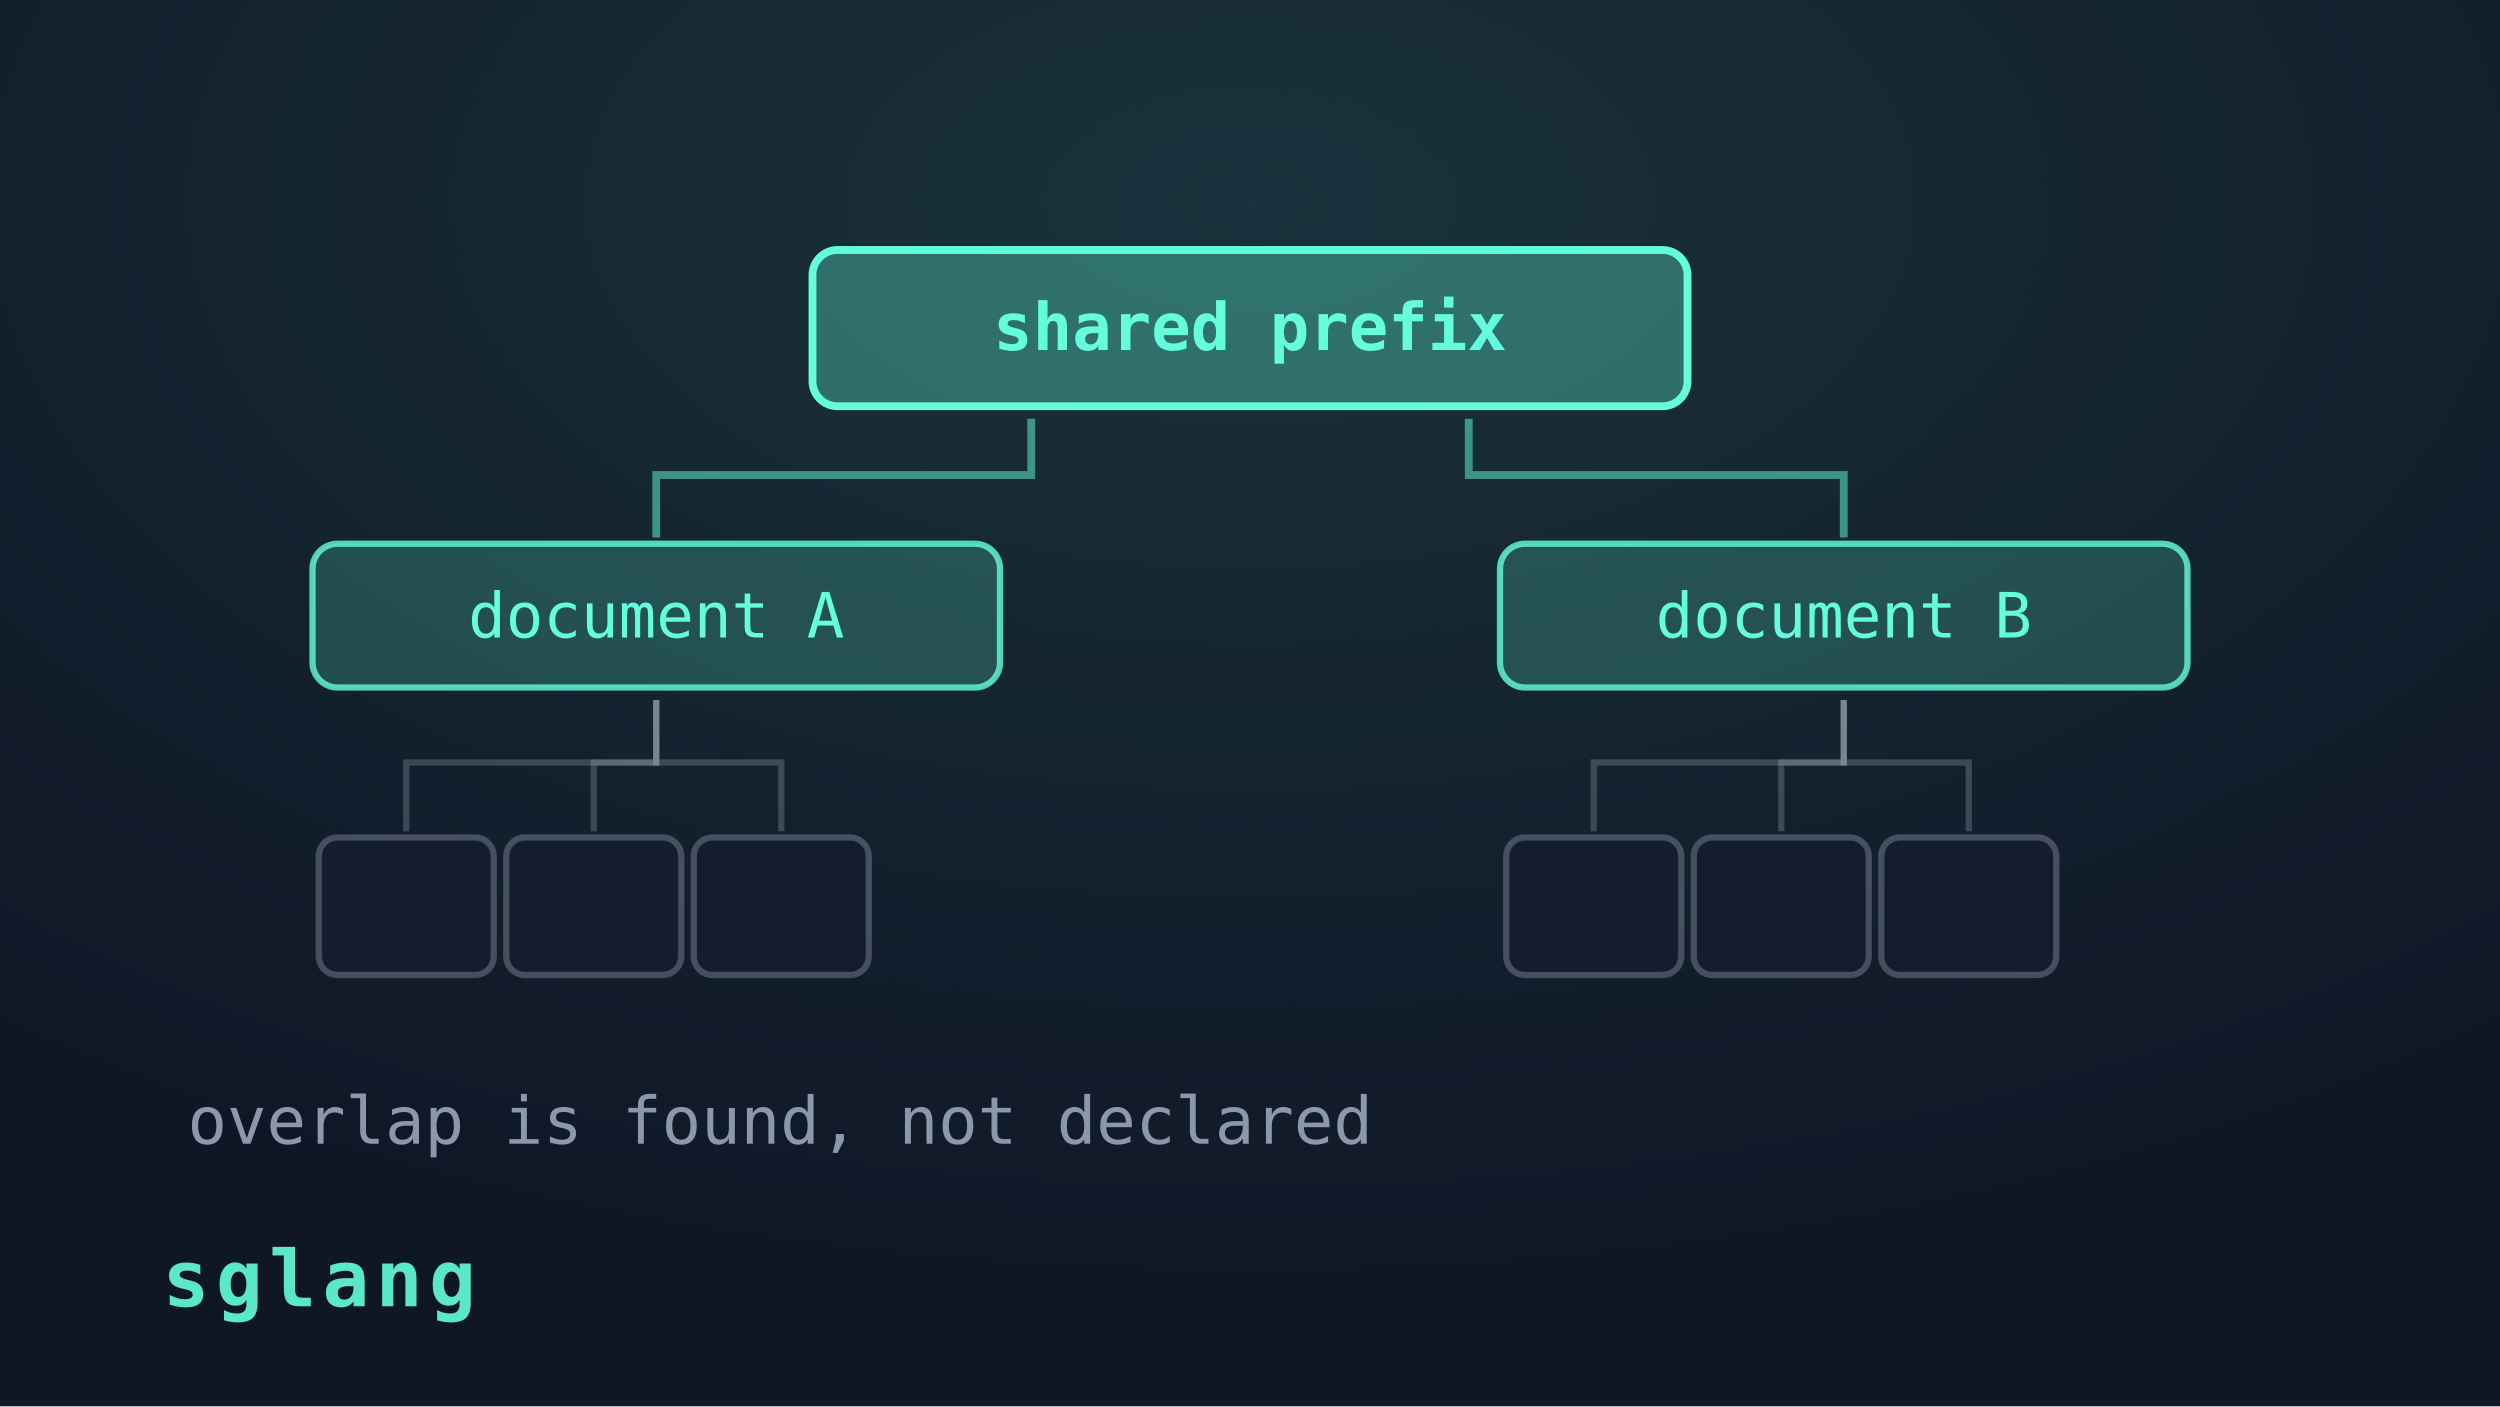
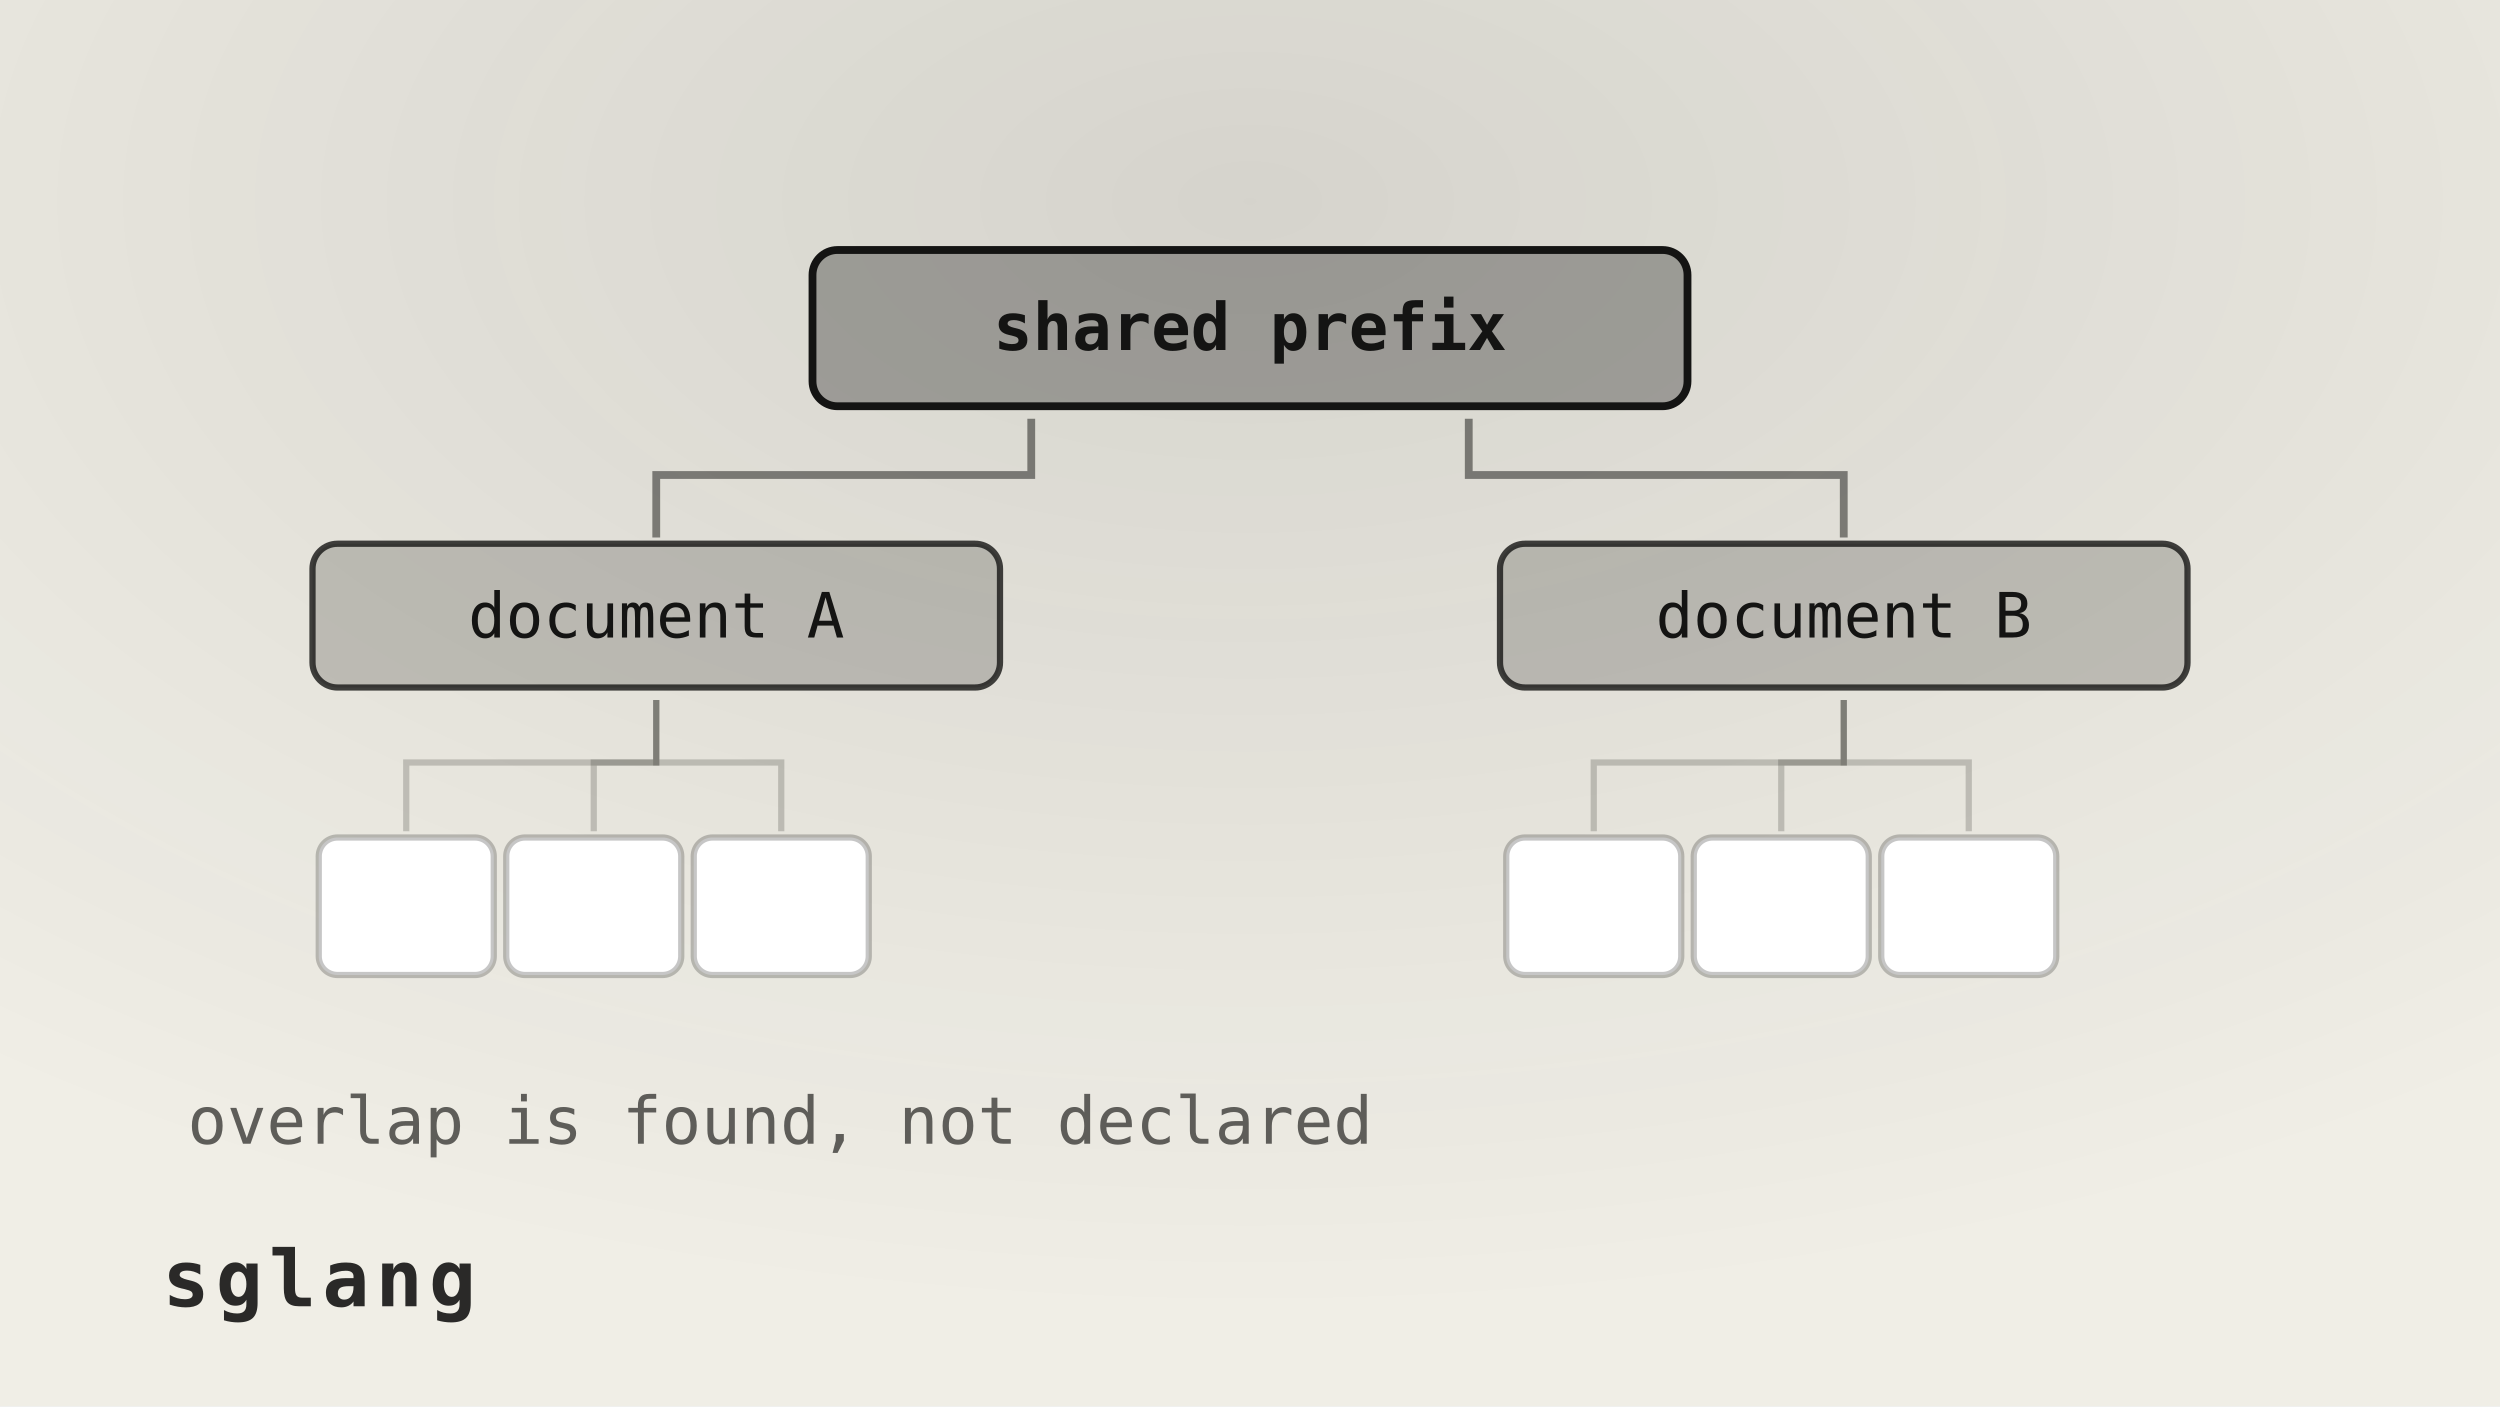
<svg xmlns="http://www.w3.org/2000/svg" viewBox="0 0 800 450" width="800" height="450" role="img" aria-label="SGLang: a prefix tree where a shared root block branches into documents and then into individual questions.">
  <defs>
    <radialGradient id="glow" cx="50%" cy="14%" r="80%">
-       <stop offset="0%" stop-color="#64FFDA" stop-opacity="0.12" />
-       <stop offset="100%" stop-color="#64FFDA" stop-opacity="0" />
+       <stop offset="0%" stop-color="#141413" stop-opacity="0.12" />
+       <stop offset="100%" stop-color="#141413" stop-opacity="0" />
    </radialGradient>
  </defs>
-   <rect width="800" height="450" fill="#0F1626" />
+   <rect width="800" height="450" fill="#F0EEE6" />
  <rect width="800" height="450" fill="url(#glow)" />
-   <rect x="260" y="80" width="280" height="50" rx="8" fill="#64FFDA" fill-opacity="0.32" stroke="#64FFDA" stroke-width="2.5" />
-   <text x="400" y="112" font-family="ui-monospace, SFMono-Regular, Menlo, Consolas, monospace" font-size="21" fill="#64FFDA" text-anchor="middle" font-weight="600">shared prefix</text>
-   <g stroke="#64FFDA" stroke-opacity="0.5" stroke-width="2.5" fill="none">
+   <rect x="260" y="80" width="280" height="50" rx="8" fill="#141413" fill-opacity="0.32" stroke="#141413" stroke-width="2.5" />
+   <text x="400" y="112" font-family="ui-monospace, SFMono-Regular, Menlo, Consolas, monospace" font-size="21" fill="#141413" text-anchor="middle" font-weight="600">shared prefix</text>
+   <g stroke="#141413" stroke-opacity="0.5" stroke-width="2.5" fill="none">
    <path d="M330 134 V152 H210 V172" />
    <path d="M470 134 V152 H590 V172" />
  </g>
-   <rect x="100" y="174" width="220" height="46" rx="8" fill="#64FFDA" fill-opacity="0.2" stroke="#64FFDA" stroke-opacity="0.8" stroke-width="2" />
-   <text x="210" y="204" font-family="ui-monospace, SFMono-Regular, Menlo, Consolas, monospace" font-size="20" fill="#64FFDA" text-anchor="middle">document A</text>
-   <rect x="480" y="174" width="220" height="46" rx="8" fill="#64FFDA" fill-opacity="0.2" stroke="#64FFDA" stroke-opacity="0.8" stroke-width="2" />
-   <text x="590" y="204" font-family="ui-monospace, SFMono-Regular, Menlo, Consolas, monospace" font-size="20" fill="#64FFDA" text-anchor="middle">document B</text>
-   <g stroke="rgba(230,237,243,0.2)" stroke-width="2" fill="none">
+   <rect x="100" y="174" width="220" height="46" rx="8" fill="#141413" fill-opacity="0.2" stroke="#141413" stroke-opacity="0.8" stroke-width="2" />
+   <text x="210" y="204" font-family="ui-monospace, SFMono-Regular, Menlo, Consolas, monospace" font-size="20" fill="#141413" text-anchor="middle">document A</text>
+   <rect x="480" y="174" width="220" height="46" rx="8" fill="#141413" fill-opacity="0.2" stroke="#141413" stroke-opacity="0.8" stroke-width="2" />
+   <text x="590" y="204" font-family="ui-monospace, SFMono-Regular, Menlo, Consolas, monospace" font-size="20" fill="#141413" text-anchor="middle">document B</text>
+   <g stroke="rgba(20,20,19,0.2)" stroke-width="2" fill="none">
    <path d="M210 224 V244 H130 V266" />
    <path d="M210 224 V244 H190 V266" />
    <path d="M210 224 V244 H250 V266" />
    <path d="M590 224 V244 H510 V266" />
    <path d="M590 224 V244 H570 V266" />
    <path d="M590 224 V244 H630 V266" />
  </g>
-   <g fill="#141C30" stroke="rgba(230,237,243,0.24)" stroke-width="2">
+   <g fill="#FFFFFF" stroke="rgba(20,20,19,0.24)" stroke-width="2">
    <rect x="102" y="268" width="56" height="44" rx="6" />
    <rect x="162" y="268" width="56" height="44" rx="6" />
    <rect x="222" y="268" width="56" height="44" rx="6" />
    <rect x="482" y="268" width="56" height="44" rx="6" />
    <rect x="542" y="268" width="56" height="44" rx="6" />
    <rect x="602" y="268" width="56" height="44" rx="6" />
  </g>
-   <text x="60" y="366" font-family="ui-monospace, SFMono-Regular, Menlo, Consolas, monospace" font-size="21" fill="#8B98A9">overlap is found, not declared</text>
-   <text x="52" y="418" font-family="ui-monospace, SFMono-Regular, Menlo, Consolas, monospace" font-size="25" font-weight="600" letter-spacing="2" fill="#64FFDA" fill-opacity="0.9">sglang</text>
+   <text x="60" y="366" font-family="ui-monospace, SFMono-Regular, Menlo, Consolas, monospace" font-size="21" fill="#5E5D59">overlap is found, not declared</text>
+   <text x="52" y="418" font-family="ui-monospace, SFMono-Regular, Menlo, Consolas, monospace" font-size="25" font-weight="600" letter-spacing="2" fill="#141413" fill-opacity="0.9">sglang</text>
</svg>
